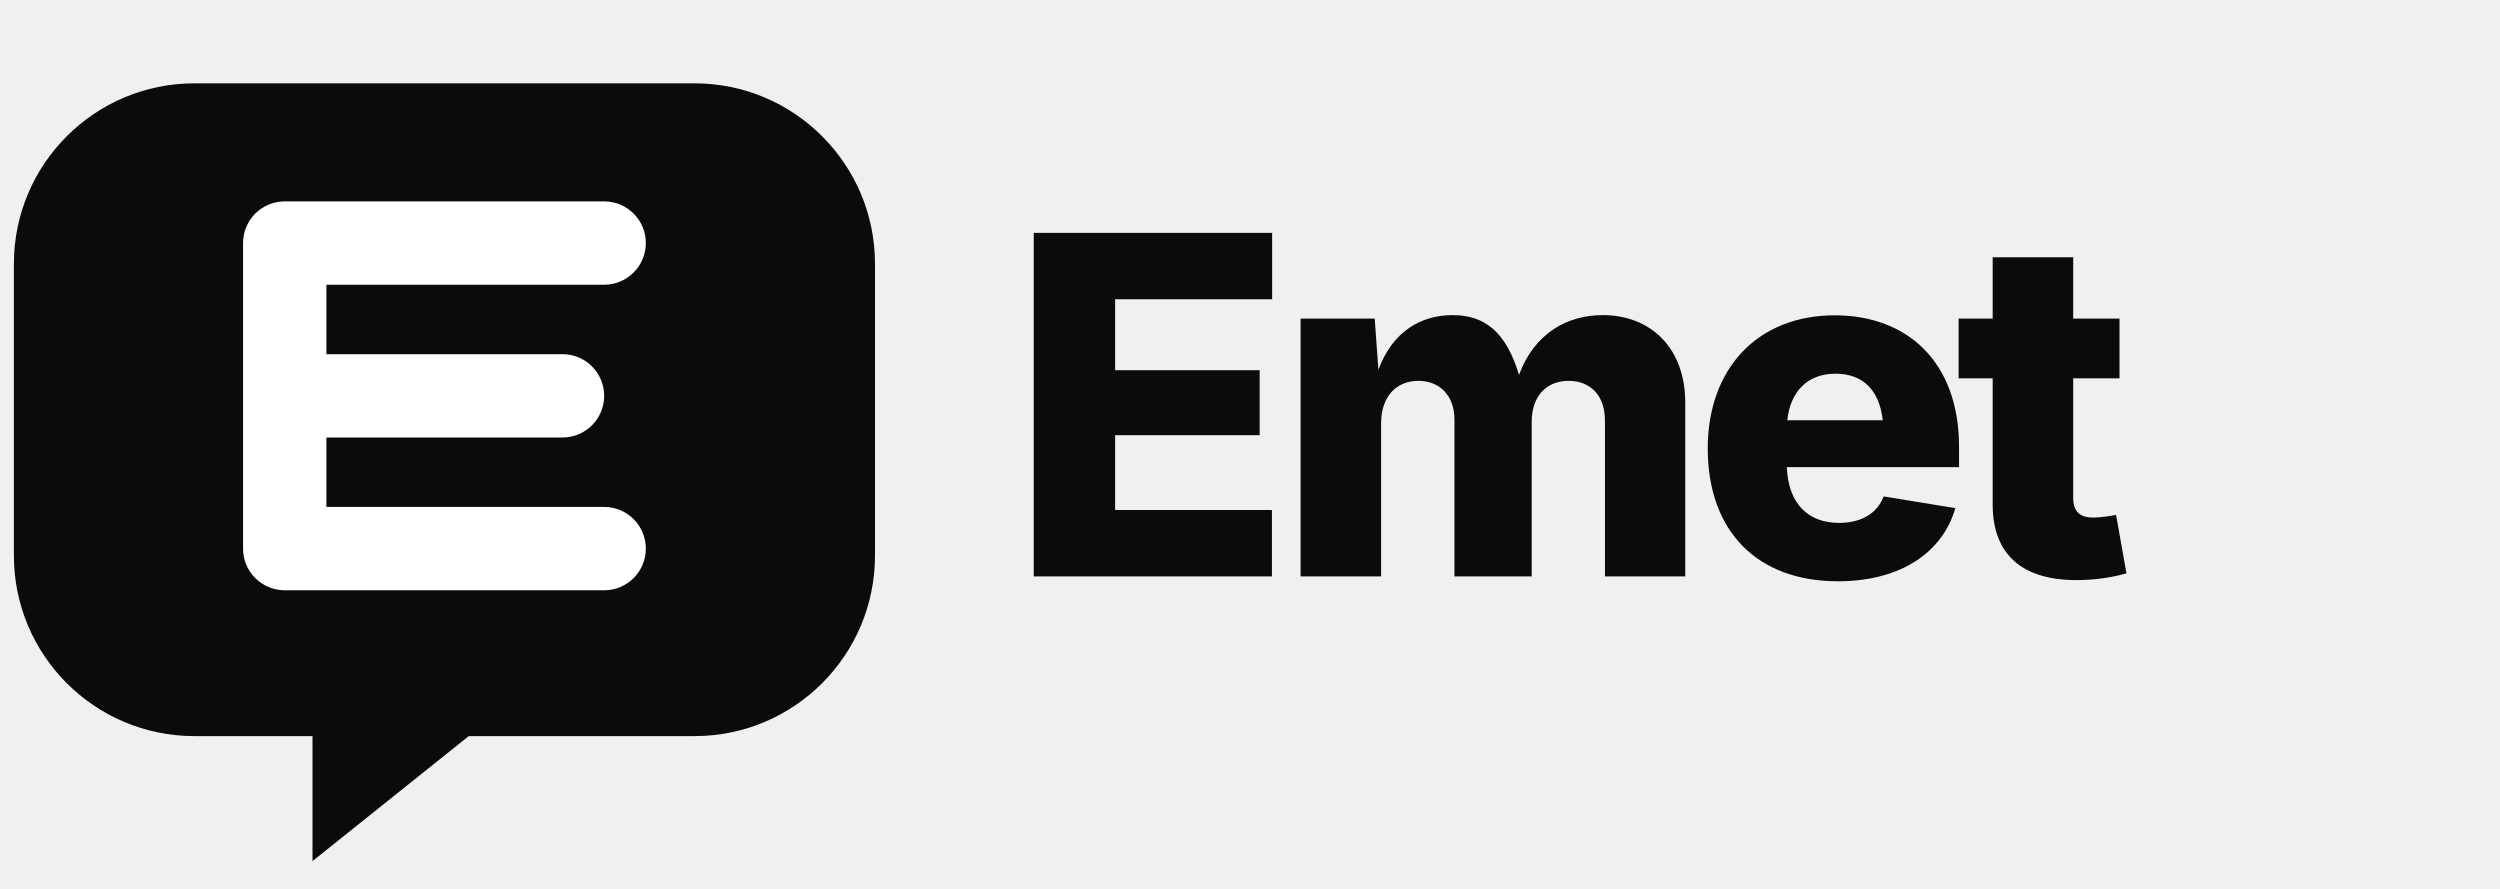
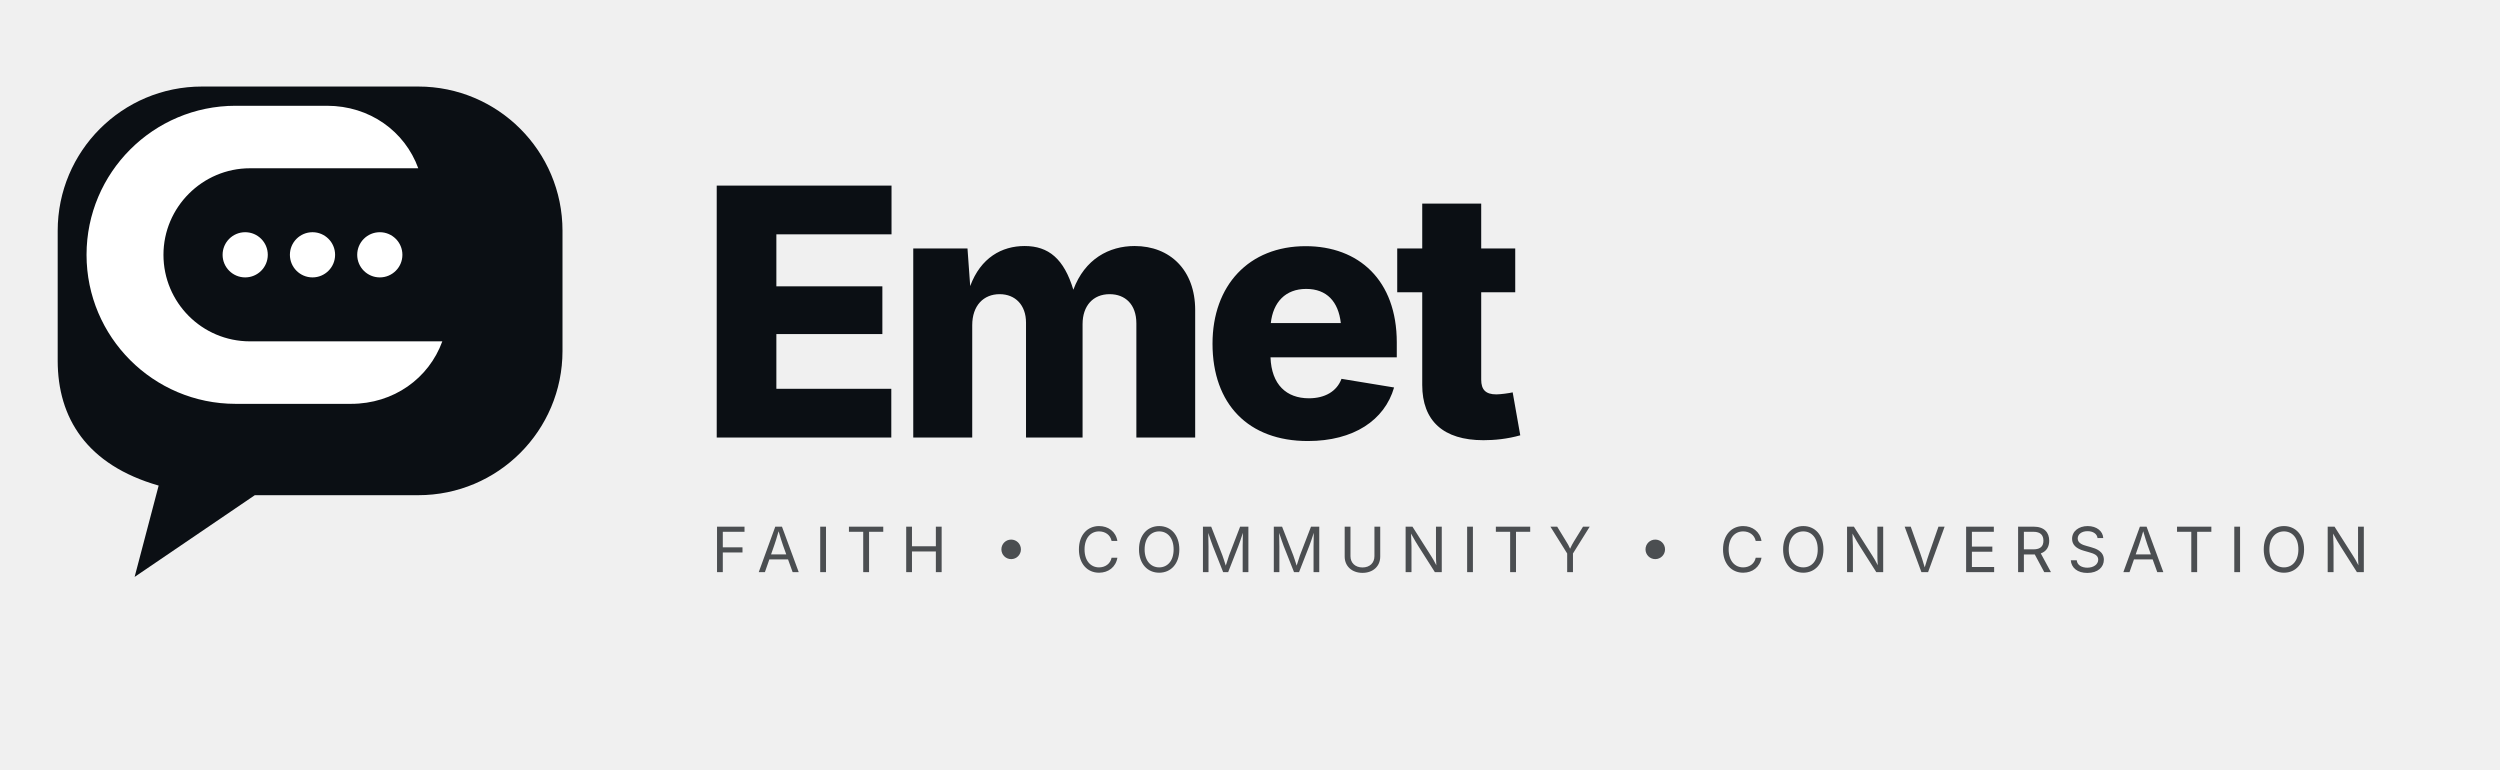
- <svg xmlns="http://www.w3.org/2000/svg" viewBox="0 0 360 128" role="img" aria-labelledby="title">
-   <path fill="#0B0B0D" d="M28 12h72c14.36 0 26 11.64 26 26v42c0 14.36-11.64 26-26 26H67.5L45 124v-18H28C13.64 106 2 94.36 2 80V38C2 23.64 13.64 12 28 12Z" />
-   <path fill="#fff" d="M35 35c0-3.314 2.686-6 6-6h46c3.314 0 6 2.686 6 6s-2.686 6-6 6H47v10h34c3.314 0 6 2.686 6 6s-2.686 6-6 6H47v10h40c3.314 0 6 2.686 6 6s-2.686 6-6 6H41c-3.314 0-6-2.686-6-6V35Z" />
-   <text x="145" y="83" fill="#0B0B0D" font-family="Inter,Montserrat,Arial,sans-serif" font-size="68" font-weight="800" letter-spacing="-3">Emet</text>
+ <svg xmlns="http://www.w3.org/2000/svg" viewBox="0 0 520 160" role="img" aria-labelledby="title">
+   <path fill="#0B0F14" d="M22 18h65c16.57 0 30 13.43 30 30v25c0 16.57-13.43 30-30 30H53l-25 17 5-19C18 96.7 12 86.9 12 75V48c0-16.57 13.43-30 30-30Z" />
+   <path fill="#fff" d="M87 35c-2.8-7.7-10.1-13-19-13H49c-17.1 0-31 13.9-31 31s13.9 31 31 31h24c8.9 0 16.2-5.3 19-13H52c-10 0-18-8.1-18-18s8.1-18 18-18h35Z" />
+   <circle cx="51" cy="53" r="4.7" fill="#fff" />
+   <circle cx="65" cy="53" r="4.7" fill="#fff" />
+   <circle cx="79" cy="53" r="4.7" fill="#fff" />
+   <text x="145" y="91" fill="#0B0F14" font-family="Sora,Inter,Montserrat,Arial,sans-serif" font-size="72" font-weight="800" letter-spacing="-3">Emet</text>
+   <text x="148" y="119" fill="#0B0F14" opacity=".72" font-family="Inter,Arial,sans-serif" font-size="13" letter-spacing="3">FAITH  •  COMMUNITY  •  CONVERSATION</text>
</svg>
